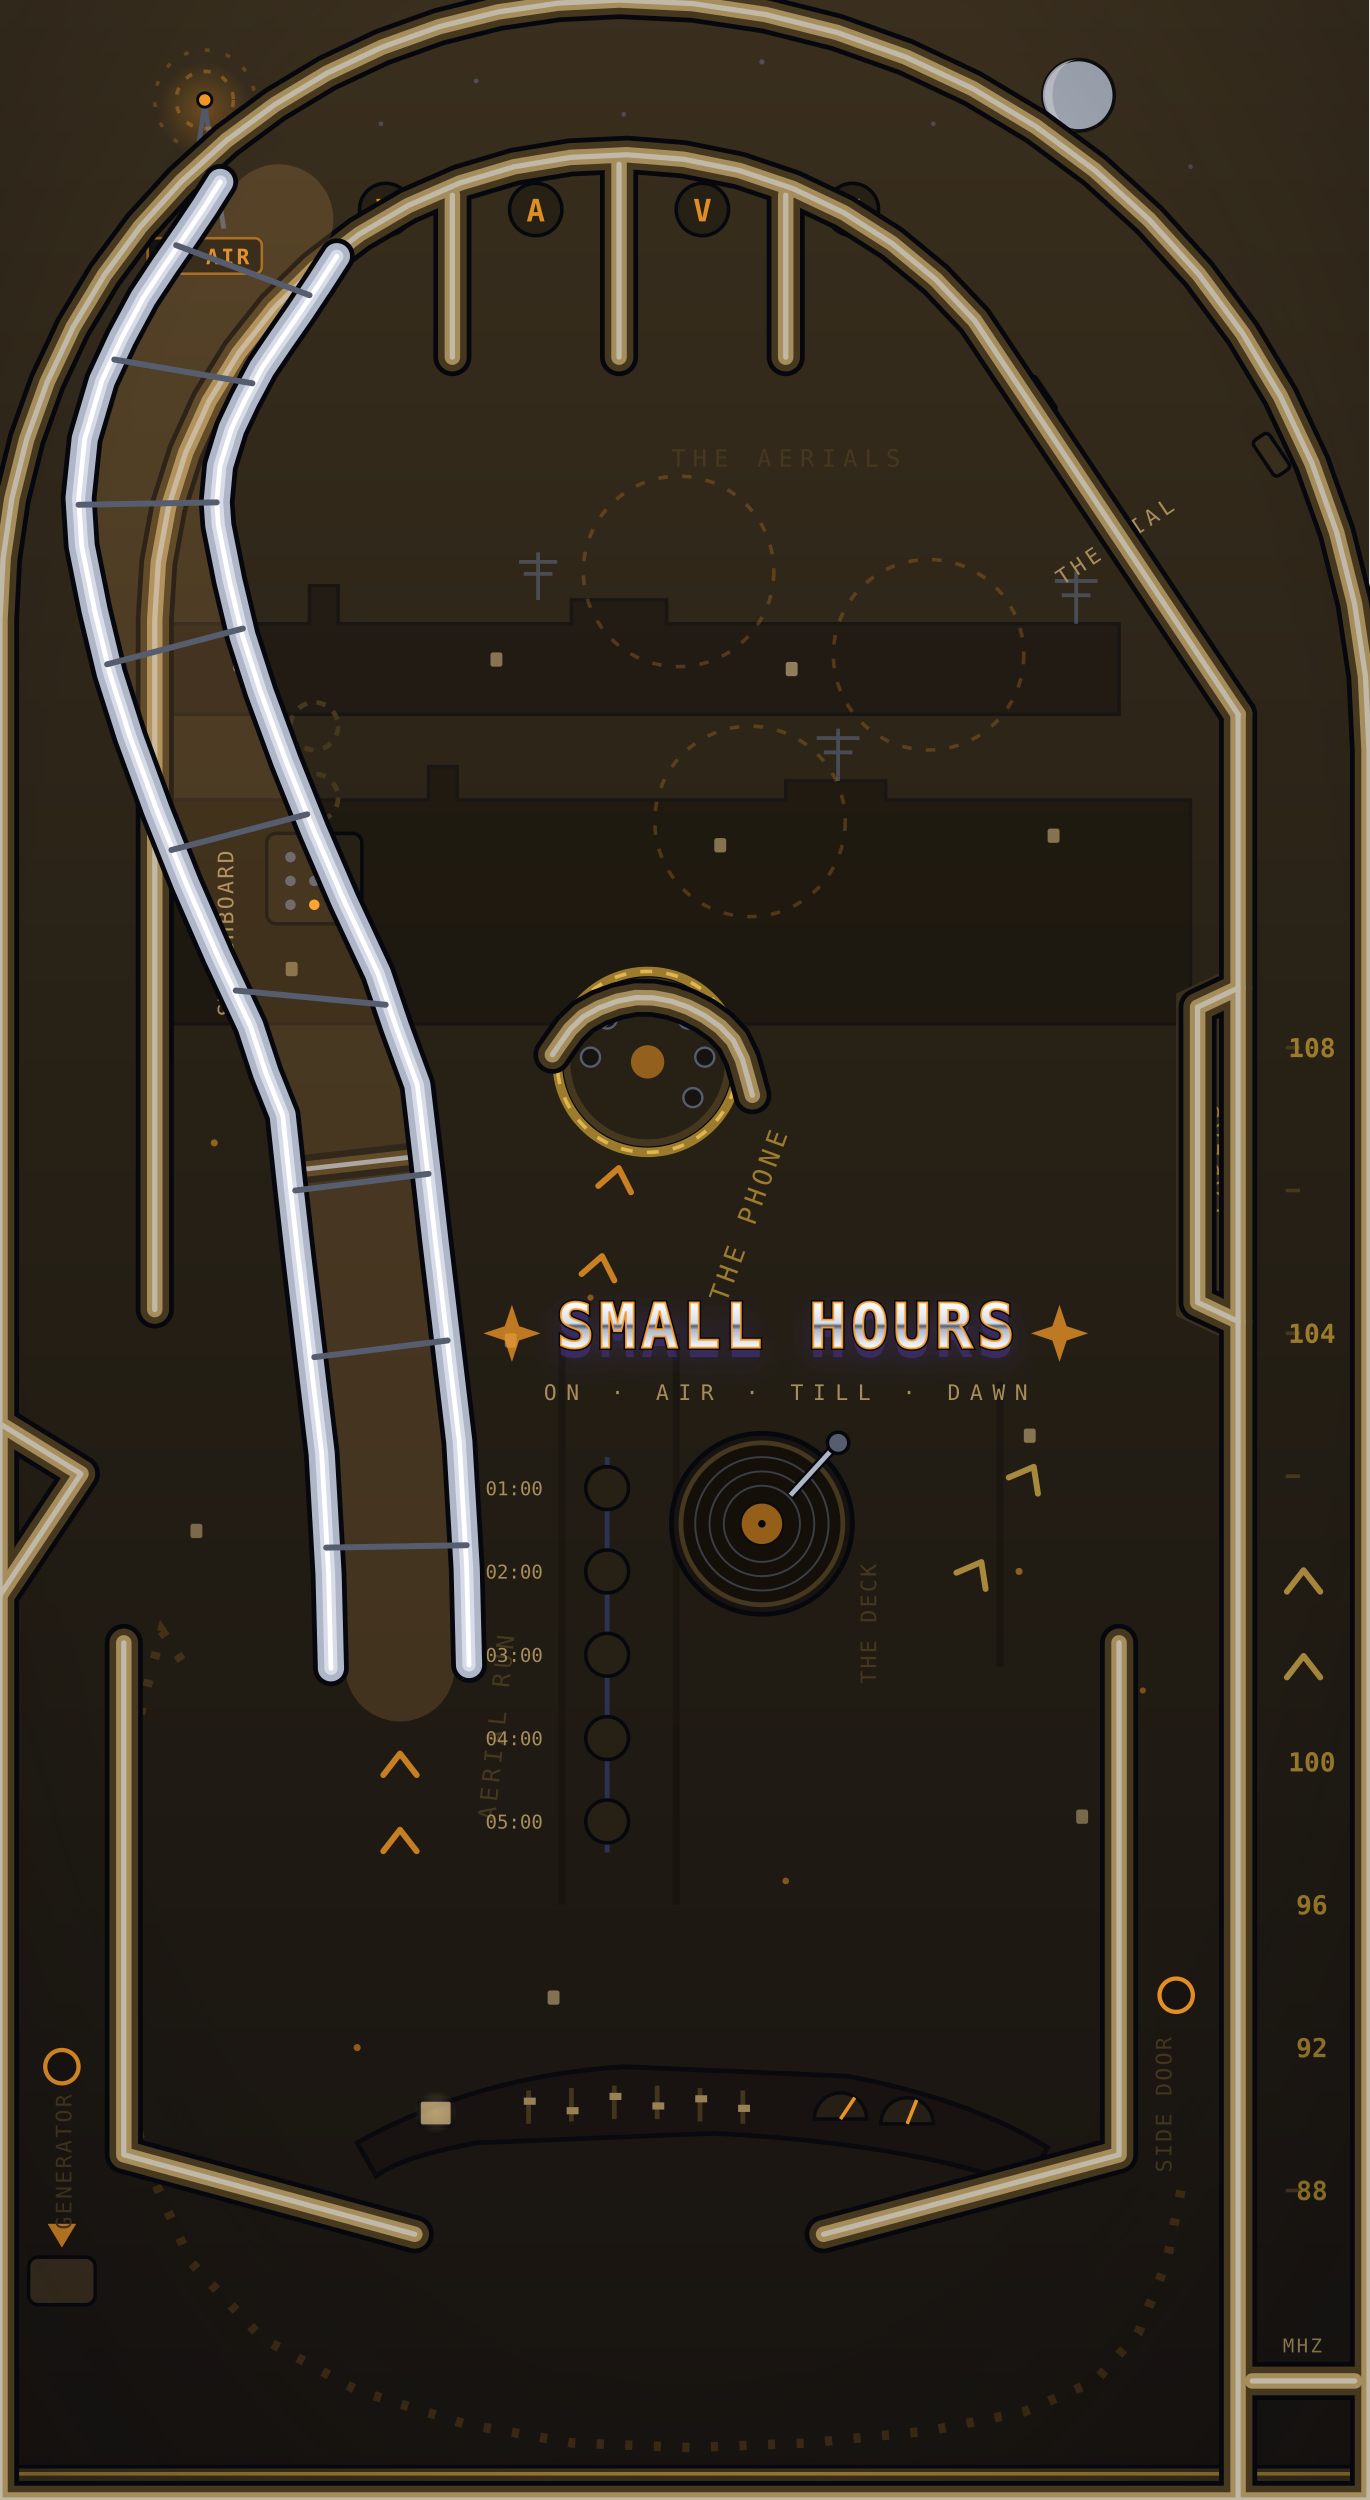
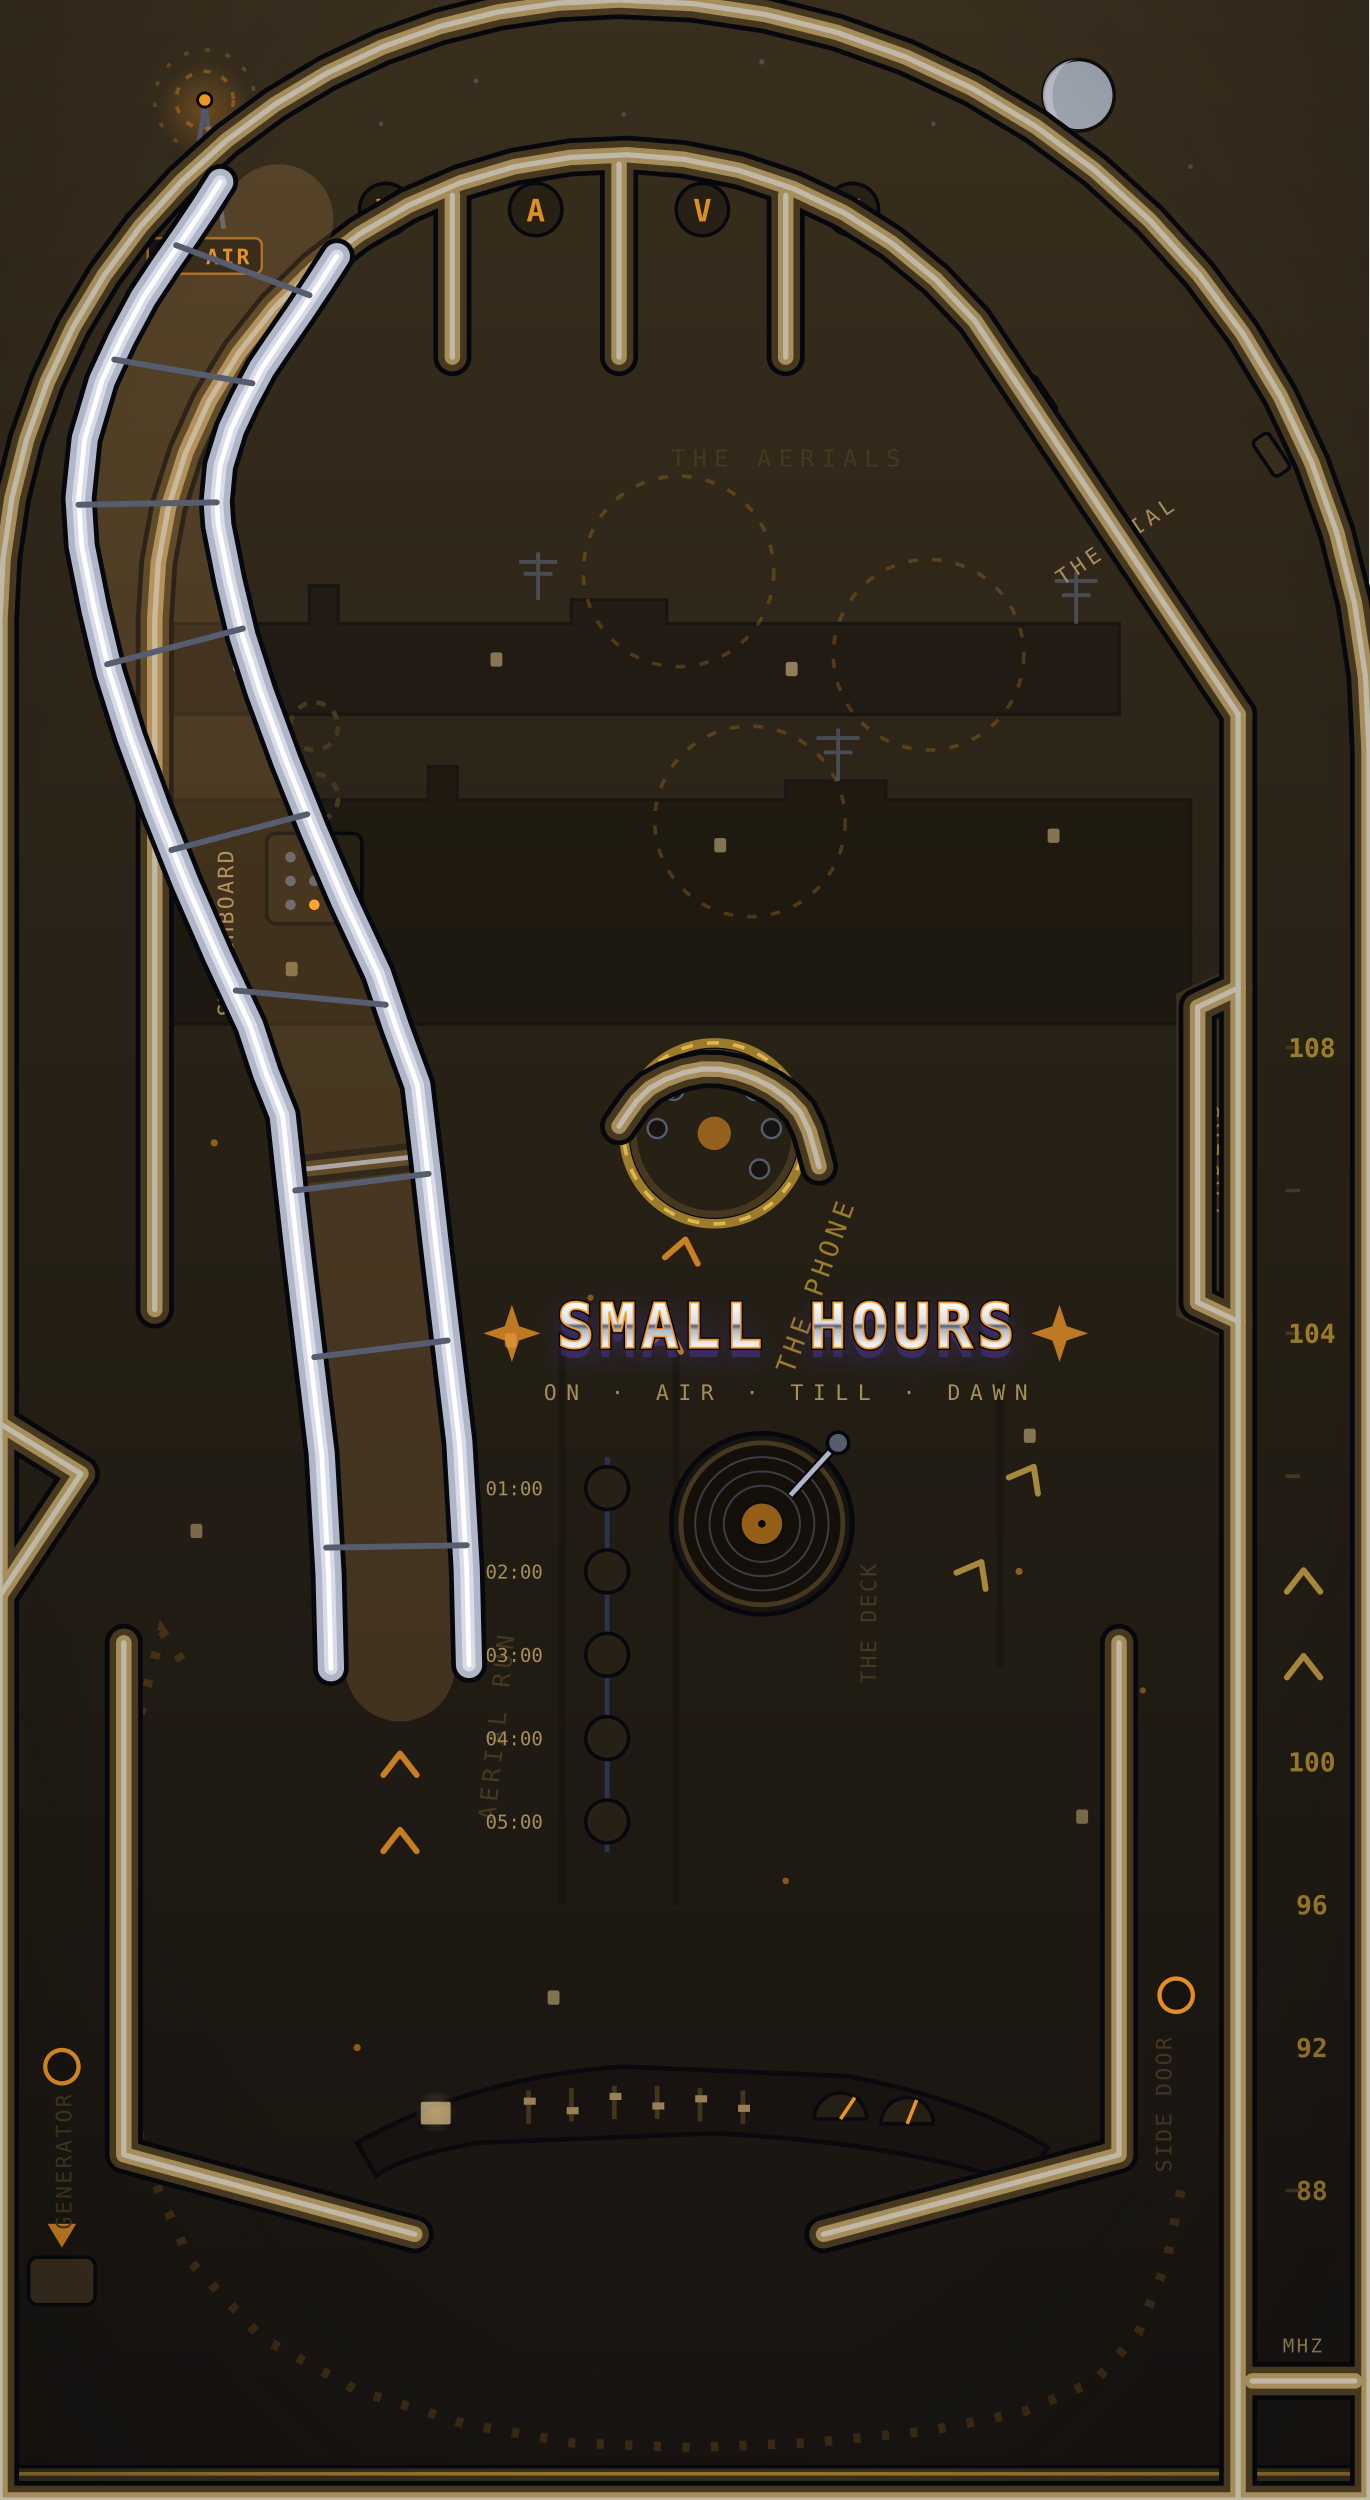
<svg xmlns="http://www.w3.org/2000/svg" viewBox="0 0 575 1050" width="575" height="1050">
  <defs>
    <linearGradient id="rooftopGrad" x1="0" y1="0" x2="0" y2="1">
      <stop offset="0" stop-color="#3a2f1e" />
      <stop offset="0.45" stop-color="#262015" />
      <stop offset="1" stop-color="#171310" />
    </linearGradient>
    <radialGradient id="vignette" cx="0.5" cy="0.45" r="0.8">
      <stop offset="0.6" stop-color="#07080d" stop-opacity="0" />
      <stop offset="1" stop-color="#07080d" stop-opacity="0.34" />
    </radialGradient>
    <linearGradient id="chromeText" x1="0" y1="0" x2="0" y2="1">
      <stop offset="0" stop-color="#ffffff" />
      <stop offset="0.46" stop-color="#d7dce8" />
      <stop offset="0.52" stop-color="#565d6e" />
      <stop offset="0.60" stop-color="#aeb6c8" />
      <stop offset="1" stop-color="#ffffff" />
    </linearGradient>
    <radialGradient id="amberGlow" cx="0.5" cy="0.5" r="0.5">
      <stop offset="0" stop-color="#ffa028" stop-opacity="0.3" />
      <stop offset="1" stop-color="#ffa028" stop-opacity="0" />
    </radialGradient>
    <radialGradient id="lampGlow" cx="0.5" cy="0.5" r="0.5">
      <stop offset="0" stop-color="#ffdf9e" stop-opacity="0.32" />
      <stop offset="1" stop-color="#ffdf9e" stop-opacity="0" />
    </radialGradient>
    <filter id="glowSoft" x="-60%" y="-60%" width="220%" height="220%">
      <feGaussianBlur stdDeviation="6" result="b" />
      <feMerge>
        <feMergeNode in="b" />
        <feMergeNode in="SourceGraphic" />
      </feMerge>
    </filter>
  </defs>
  <g id="art-field">
    <rect x="0" y="0" width="575" height="1050" fill="url(#rooftopGrad)" />
    <g opacity="0.85">
      <circle cx="453" cy="40" r="15" fill="#aeb6c8" stroke="#07080d" stroke-width="1.5" />
      <path d="M 453 25 a 15 15 0 0 0 0 30 a 11 15 0 0 1 0 -30 Z" fill="#d7dce8" opacity="0.8" />
    </g>
    <g fill="#7f8fc9">
      <circle cx="200" cy="34" r="1" opacity="0.35" />
      <circle cx="320" cy="26" r="1.1" opacity="0.35" />
      <circle cx="392" cy="52" r="1" opacity="0.3" />
      <circle cx="262" cy="48" r="1" opacity="0.3" />
      <circle cx="500" cy="70" r="1" opacity="0.3" />
      <circle cx="160" cy="52" r="1" opacity="0.3" />
    </g>
    <g stroke="#07080d" stroke-width="1.5">
      <path d="M 60 262 L 130 262 L 130 246 L 142 246 L 142 262 L 240 262 L 240 252 L 280 252 L 280 262 L 470 262 L 470 300 L 60 300 Z" fill="#171310" opacity="0.55" />
      <path d="M 60 336 L 180 336 L 180 322 L 192 322 L 192 336 L 330 336 L 330 328 L 372 328 L 372 336 L 500 336 L 500 430 L 60 430 Z" fill="#141009" opacity="0.5" />
    </g>
    <g stroke="#565d6e" stroke-width="1.6" fill="none" opacity="0.7">
      <path d="M 226 252 L 226 232 M 218 236 L 234 236 M 220 241 L 232 241" />
      <path d="M 452 262 L 452 240 M 443 244 L 461 244 M 446 250 L 458 250" />
      <path d="M 352 328 L 352 306 M 343 310 L 361 310 M 346 316 L 358 316" />
    </g>
    <g fill="#ffdf9e">
      <rect x="98" y="276" width="5" height="6" rx="1" opacity="0.5" />
      <rect x="206" y="274" width="5" height="6" rx="1" opacity="0.45" />
      <rect x="330" y="278" width="5" height="6" rx="1" opacity="0.5" />
      <rect x="440" y="348" width="5" height="6" rx="1" opacity="0.45" />
      <rect x="120" y="404" width="5" height="6" rx="1" opacity="0.4" />
      <rect x="300" y="352" width="5" height="6" rx="1" opacity="0.45" />
      <rect x="212" y="560" width="5" height="6" rx="1" opacity="0.4" />
      <rect x="430" y="600" width="5" height="6" rx="1" opacity="0.45" />
      <rect x="80" y="640" width="5" height="6" rx="1" opacity="0.4" />
      <rect x="452" y="760" width="5" height="6" rx="1" opacity="0.4" />
      <rect x="230" y="836" width="5" height="6" rx="1" opacity="0.45" />
    </g>
    <g fill="#ffa028">
      <circle cx="90" cy="480" r="1.5" opacity="0.5" />
      <circle cx="248" cy="545" r="1.3" opacity="0.45" />
      <circle cx="428" cy="660" r="1.5" opacity="0.5" />
      <circle cx="330" cy="790" r="1.4" opacity="0.45" />
      <circle cx="150" cy="860" r="1.5" opacity="0.5" />
      <circle cx="480" cy="710" r="1.3" opacity="0.4" />
    </g>
    <g stroke="#141009" stroke-width="3" opacity="0.5">
      <line x1="236" y1="560" x2="236" y2="800" />
      <line x1="284" y1="560" x2="284" y2="800" />
      <line x1="420" y1="580" x2="420" y2="700" />
    </g>
  </g>
  <g id="art-motifs">
    <g stroke="#07080d" stroke-width="1.5">
      <circle cx="162" cy="88" r="11" fill="#262015" />
      <circle cx="225" cy="88" r="11" fill="#262015" />
      <circle cx="295" cy="88" r="11" fill="#262015" />
      <circle cx="358" cy="88" r="11" fill="#262015" />
    </g>
    <g font-family="ui-monospace, monospace" font-size="13" font-weight="700" fill="#ffa028" text-anchor="middle" opacity="0.85">
      <text x="162" y="93">W</text>
      <text x="225" y="93">A</text>
      <text x="295" y="93">V</text>
      <text x="358" y="93">E</text>
    </g>
    <g id="art-mast">
      <circle cx="86" cy="46" r="20" fill="url(#amberGlow)" stroke="none" />
      <g stroke="#565d6e" stroke-width="2" fill="none">
        <path d="M 78 96 L 86 44 L 94 96" />
        <path d="M 80 84 L 92 84 M 81.5 72 L 90.5 72 M 83 60 L 89 60" />
        <path d="M 80 84 L 90.5 72 M 92 84 L 81.5 72 M 81.5 72 L 89 60 M 90.5 72 L 83 60" />
      </g>
      <circle cx="86" cy="42" r="3" fill="#ffa028" stroke="#07080d" stroke-width="1.2" />
      <g fill="none" stroke="#ffa028" opacity="0.35" stroke-width="1.5">
        <circle cx="86" cy="42" r="12" stroke-dasharray="3 5" />
        <circle cx="86" cy="42" r="21" stroke-dasharray="2 7" opacity="0.7" />
      </g>
      <rect x="62" y="100" width="48" height="15" rx="3" fill="#171310" stroke="#07080d" stroke-width="1.5" />
      <rect x="62" y="100" width="48" height="15" rx="3" fill="none" stroke="#ffa028" stroke-width="1.2" opacity="0.6" />
      <text x="86" y="111" text-anchor="middle" font-family="ui-monospace, monospace" font-size="9" letter-spacing="1" font-weight="700" fill="#ffa028" opacity="0.85">ON AIR</text>
    </g>
    <g fill="none" stroke="#ffa028" opacity="0.22" stroke-width="1.5">
      <circle cx="285" cy="240" r="40" stroke-dasharray="4 6" />
      <circle cx="390" cy="275" r="40" stroke-dasharray="4 6" />
      <circle cx="315" cy="345" r="40" stroke-dasharray="4 6" />
    </g>
    <text x="330" y="196" text-anchor="middle" font-family="ui-monospace, monospace" font-size="10" letter-spacing="3" fill="#46381f">THE AERIALS</text>
    <g id="art-switchboard">
      <rect x="112" y="350" width="40" height="38" rx="4" fill="#262015" stroke="#07080d" stroke-width="1.5" />
      <g fill="#565d6e">
        <circle cx="122" cy="360" r="2.2" />
        <circle cx="132" cy="360" r="2.2" />
        <circle cx="142" cy="360" r="2.2" />
        <circle cx="122" cy="370" r="2.2" />
        <circle cx="132" cy="370" r="2.2" />
        <circle cx="142" cy="370" r="2.2" />
        <circle cx="122" cy="380" r="2.2" />
        <circle cx="142" cy="380" r="2.2" />
      </g>
      <circle cx="132" cy="380" r="2.2" fill="#ffa028" />
      <circle cx="132" cy="335" r="10" fill="none" stroke="#46381f" stroke-width="2" stroke-dasharray="4 4" />
      <circle cx="132" cy="305" r="10" fill="none" stroke="#46381f" stroke-width="2" stroke-dasharray="4 4" />
      <text x="98" y="392" text-anchor="middle" font-family="ui-monospace, monospace" font-size="9" letter-spacing="1" fill="#a68d5c" transform="rotate(-90 98 392)">SWITCHBOARD</text>
    </g>
    <g id="art-phone">
-       <circle cx="272" cy="446" r="40" fill="#07080d" />
-       <circle cx="272" cy="446" r="34" fill="#262015" />
-       <circle cx="272" cy="446" r="34" fill="none" stroke="#46381f" stroke-width="3" />
-       <circle cx="272" cy="446" r="38" fill="none" stroke="#9c7c2c" stroke-width="4" />
-       <circle cx="272" cy="446" r="38" fill="none" stroke="#e0b64e" stroke-width="1.5" stroke-dasharray="5 6" />
+       <circle cx="300" cy="476" r="40" fill="#07080d" />
+       <circle cx="300" cy="476" r="34" fill="#262015" />
+       <circle cx="300" cy="476" r="34" fill="none" stroke="#46381f" stroke-width="3" />
+       <circle cx="300" cy="476" r="38" fill="none" stroke="#9c7c2c" stroke-width="4" />
+       <circle cx="300" cy="476" r="38" fill="none" stroke="#e0b64e" stroke-width="1.5" stroke-dasharray="5 6" />
      <g fill="#171310" stroke="#565d6e" stroke-width="1">
-         <circle cx="272" cy="422" r="4" />
-         <circle cx="289" cy="428" r="4" />
-         <circle cx="296" cy="444" r="4" />
-         <circle cx="291" cy="461" r="4" />
-         <circle cx="255" cy="428" r="4" />
-         <circle cx="248" cy="444" r="4" />
-       </g>
-       <circle cx="272" cy="446" r="7" fill="#ffa028" opacity="0.5" />
-       <path d="M 254 430 a 24 24 0 0 1 11 -7" stroke="#a68d5c" stroke-width="2.5" fill="none" stroke-linecap="round" />
+         <circle cx="300" cy="452" r="4" />
+         <circle cx="317" cy="458" r="4" />
+         <circle cx="324" cy="474" r="4" />
+         <circle cx="319" cy="491" r="4" />
+         <circle cx="283" cy="458" r="4" />
+         <circle cx="276" cy="474" r="4" />
+       </g>
+       <circle cx="300" cy="476" r="7" fill="#ffa028" opacity="0.5" />
+       <path d="M 282 460 a 24 24 0 0 1 11 -7" stroke="#a68d5c" stroke-width="2.5" fill="none" stroke-linecap="round" />
      <g stroke="#ffa028" stroke-width="2.5" fill="none" stroke-linecap="round" stroke-linejoin="round" opacity="0.75">
-         <path d="M 252 499.5 L 259 490.5 L 266 499.5" transform="rotate(11 259 495)" />
-         <path d="M 245 536.5 L 252 527.5 L 259 536.5" transform="rotate(11 252 532)" />
-       </g>
-       <text x="318" y="512" text-anchor="middle" font-family="ui-monospace, monospace" font-size="11" letter-spacing="2" fill="#9c7c2c" transform="rotate(-70 318 512)">THE PHONE</text>
+         <path d="M 280 529.5 L 287 520.5 L 294 529.5" transform="rotate(11 287 525)" />
+         <path d="M 273 566.5 L 280 557.5 L 287 566.5" transform="rotate(11 280 562)" />
+       </g>
+       <text x="346" y="542" text-anchor="middle" font-family="ui-monospace, monospace" font-size="11" letter-spacing="2" fill="#9c7c2c" transform="rotate(-70 346 542)">THE PHONE</text>
    </g>
    <g id="art-faders">
      <path d="M 520 415 L 503 423 L 503 547 L 520 555" fill="none" stroke="#3a2f1e" stroke-width="18" />
      <g fill="#ffa028" opacity="0.7">
        <circle cx="508" cy="432" r="1.6" />
        <circle cx="508" cy="485" r="1.6" />
        <circle cx="508" cy="538" r="1.6" />
      </g>
      <text x="512" y="487" text-anchor="middle" font-family="ui-monospace, monospace" font-size="10" letter-spacing="2" fill="#9c7c2c" transform="rotate(-90 512 487)">FADERS</text>
      <g stroke="#e0b64e" stroke-width="2.5" fill="none" stroke-linecap="round" stroke-linejoin="round" opacity="0.7">
        <path d="M 425 624.5 L 432 615.5 L 439 624.5" transform="rotate(29 432 620)" />
        <path d="M 403 664.5 L 410 655.5 L 417 664.5" transform="rotate(29 410 660)" />
      </g>
    </g>
    <g id="art-deck">
      <circle cx="320" cy="640" r="38" fill="#171310" stroke="#07080d" stroke-width="2" />
      <circle cx="320" cy="640" r="34" fill="#141009" stroke="#46381f" stroke-width="2" />
      <g fill="none" stroke="#565d6e" stroke-width="0.8" opacity="0.6">
        <circle cx="320" cy="640" r="28" />
        <circle cx="320" cy="640" r="22" />
        <circle cx="320" cy="640" r="16" />
      </g>
      <circle cx="320" cy="640" r="9" fill="#ffa028" opacity="0.55" stroke="#07080d" stroke-width="1" />
      <circle cx="320" cy="640" r="1.6" fill="#07080d" />
      <line x1="352" y1="606" x2="332" y2="628" stroke="#07080d" stroke-width="4" />
      <line x1="352" y1="606" x2="332" y2="628" stroke="#aeb6c8" stroke-width="2" />
      <circle cx="352" cy="606" r="4.5" fill="#565d6e" stroke="#07080d" stroke-width="1.5" />
      <text x="368" y="682" text-anchor="middle" font-family="ui-monospace, monospace" font-size="9" letter-spacing="1" fill="#46381f" transform="rotate(-90 368 682)">THE DECK</text>
    </g>
    <g id="art-aerial-mouth">
      <g stroke="#ffa028" stroke-width="2.5" fill="none" stroke-linecap="round" stroke-linejoin="round" opacity="0.75">
        <path d="M 161 777.5 L 168 768.5 L 175 777.5" />
        <path d="M 161 745.5 L 168 736.5 L 175 745.5" />
      </g>
      <text x="212" y="726" text-anchor="middle" font-family="ui-monospace, monospace" font-size="10" letter-spacing="2" fill="#46381f" transform="rotate(-84 212 726)">AERIAL RUN</text>
    </g>
    <g id="art-clock">
      <line x1="255" y1="612" x2="255" y2="778" stroke="#2c3352" stroke-width="2" />
      <g stroke="#07080d" stroke-width="1.5" fill="#262015">
        <circle cx="255" cy="625" r="9" />
        <circle cx="255" cy="660" r="9" />
        <circle cx="255" cy="695" r="9" />
        <circle cx="255" cy="730" r="9" />
        <circle cx="255" cy="765" r="9" />
      </g>
      <g font-family="ui-monospace, monospace" font-size="8" fill="#a68d5c">
        <text x="228" y="628" text-anchor="end">01:00</text>
        <text x="228" y="663" text-anchor="end">02:00</text>
        <text x="228" y="698" text-anchor="end">03:00</text>
        <text x="228" y="733" text-anchor="end">04:00</text>
        <text x="228" y="768" text-anchor="end">05:00</text>
      </g>
    </g>
    <g id="art-outlanes">
      <rect x="12" y="948" width="28" height="20" rx="4" fill="#3a2f1e" stroke="#07080d" stroke-width="1.5" />
      <path d="M 26 944 L 20 934 L 32 934 Z" fill="#ffa028" opacity="0.8" />
      <circle cx="26" cy="868" r="7" fill="#171310" stroke="#07080d" stroke-width="1.5" />
      <circle cx="26" cy="868" r="7" fill="none" stroke="#ffa028" stroke-width="1.8" opacity="0.9" />
      <text x="30" y="908" text-anchor="middle" font-family="ui-monospace, monospace" font-size="9" letter-spacing="1" fill="#46381f" transform="rotate(-90 30 908)">GENERATOR</text>
      <circle cx="494" cy="838" r="7" fill="#171310" stroke="#07080d" stroke-width="1.5" />
      <circle cx="494" cy="838" r="7" fill="none" stroke="#ffa028" stroke-width="1.8" opacity="0.9" />
      <text x="492" y="884" text-anchor="middle" font-family="ui-monospace, monospace" font-size="9" letter-spacing="1" fill="#46381f" transform="rotate(-90 492 884)">SIDE DOOR</text>
      <path d="M 496 920 L 490 950 L 478 980 L 460 1000 L 430 1013 L 390 1021 L 340 1026 L 290 1028 L 240 1026 L 195 1018 L 150 1004 L 110 982 L 80 950 L 60 905 L 50 850 L 48 800 L 52 755 L 60 715 L 68 685 L 78 700" fill="none" stroke="#ffa028" stroke-width="4" stroke-dasharray="3 9" opacity="0.16" />
    </g>
    <g id="art-studio" opacity="0.9">
      <path d="M 150 900 Q 200 872 262 868 L 356 872 Q 408 882 440 902 L 430 918 Q 380 900 300 896 L 200 900 Q 168 906 158 914 Z" fill="#171310" stroke="#07080d" stroke-width="2" />
      <g stroke="#46381f" stroke-width="2">
        <line x1="222" y1="878" x2="222" y2="892" />
        <line x1="240" y1="877" x2="240" y2="891" />
        <line x1="258" y1="876" x2="258" y2="890" />
        <line x1="276" y1="876" x2="276" y2="890" />
        <line x1="294" y1="877" x2="294" y2="891" />
        <line x1="312" y1="878" x2="312" y2="892" />
      </g>
      <g fill="#a68d5c">
        <rect x="220" y="881" width="5" height="3" />
        <rect x="238" y="885" width="5" height="3" />
        <rect x="256" y="879" width="5" height="3" />
        <rect x="274" y="883" width="5" height="3" />
        <rect x="292" y="880" width="5" height="3" />
        <rect x="310" y="884" width="5" height="3" />
      </g>
      <g>
        <path d="M 342 890 a 11 11 0 0 1 22 0 Z" fill="#262015" stroke="#07080d" stroke-width="1.5" />
        <line x1="353" y1="890" x2="359" y2="881" stroke="#ffa028" stroke-width="1.5" />
        <path d="M 370 892 a 11 11 0 0 1 22 0 Z" fill="#262015" stroke="#07080d" stroke-width="1.5" />
        <line x1="381" y1="892" x2="385" y2="882" stroke="#ffa028" stroke-width="1.5" />
      </g>
      <rect x="176" y="882" width="14" height="11" rx="1.5" fill="#ffdf9e" opacity="0.65" stroke="#07080d" stroke-width="1.5" />
      <circle cx="183" cy="887" r="9" fill="url(#lampGlow)" />
    </g>
    <g id="art-wordmark">
      <path d="M 215 548 L 218 557 L 227 560 L 218 563 L 215 572 L 212 563 L 203 560 L 212 557 Z" fill="#ffa028" opacity="0.7" />
      <path d="M 445 548 L 448 557 L 457 560 L 448 563 L 445 572 L 442 563 L 433 560 L 442 557 Z" fill="#ffa028" opacity="0.7" />
      <text x="330" y="570" text-anchor="middle" font-family="ui-monospace, monospace" font-size="26" font-weight="800" letter-spacing="2" fill="#4e37a8" opacity="0.5" filter="url(#glowSoft)">SMALL HOURS</text>
      <text x="330" y="566" text-anchor="middle" font-family="ui-monospace, monospace" font-size="26" font-weight="800" letter-spacing="2" fill="url(#chromeText)" stroke="#07080d" stroke-width="2" paint-order="stroke">SMALL HOURS</text>
      <text x="330" y="566" text-anchor="middle" font-family="ui-monospace, monospace" font-size="26" font-weight="800" letter-spacing="2" fill="none" stroke="#ffa028" stroke-width="0.8" opacity="0.9">SMALL HOURS</text>
      <text x="330" y="588" text-anchor="middle" font-family="ui-monospace, monospace" font-size="9" letter-spacing="4" fill="#a68d5c">ON · AIR · TILL · DAWN</text>
    </g>
    <rect x="0" y="1036" width="575" height="14" fill="#3a2f1e" stroke="#07080d" stroke-width="1.5" />
    <line x1="0" y1="1039" x2="575" y2="1039" stroke="#9c7c2c" stroke-width="1.5" />
  </g>
  <g id="art-lane">
    <g stroke="#46381f" stroke-width="1.5">
      <line x1="540" y1="440" x2="546" y2="440" />
      <line x1="540" y1="500" x2="546" y2="500" />
      <line x1="540" y1="560" x2="546" y2="560" />
      <line x1="540" y1="620" x2="546" y2="620" />
      <line x1="540" y1="920" x2="546" y2="920" />
    </g>
    <g font-family="ui-monospace, monospace" font-size="11" font-weight="700" fill="#9c7c2c" text-anchor="middle">
      <text x="551" y="924">88</text>
      <text x="551" y="864">92</text>
      <text x="551" y="804">96</text>
      <text x="551" y="744">100</text>
      <text x="551" y="564">104</text>
      <text x="551" y="444">108</text>
    </g>
    <text x="547" y="988" text-anchor="middle" font-family="ui-monospace, monospace" font-size="8" letter-spacing="1" fill="#a68d5c">MHZ</text>
    <g stroke="#e0b64e" stroke-width="2.5" fill="none" stroke-linecap="round" stroke-linejoin="round" opacity="0.7">
      <path d="M 540.5 704.5 L 547.5 695.5 L 554.5 704.5" />
      <path d="M 540.5 668.5 L 547.5 659.5 L 554.5 668.5" />
    </g>
    <g fill="#3a2f1e" stroke="#07080d" stroke-width="1.5">
      <rect x="432" y="158" width="8" height="18" rx="2" transform="rotate(-34 436 167)" />
      <rect x="530" y="182" width="8" height="18" rx="2" transform="rotate(-34 534 191)" />
    </g>
    <text x="470" y="230" text-anchor="middle" font-family="ui-monospace, monospace" font-size="9" letter-spacing="2" fill="#a68d5c" transform="rotate(-34 470 230)">THE DIAL</text>
  </g>
  <g id="art-vignette">
    <rect x="0" y="0" width="575" height="1050" fill="url(#vignette)" />
  </g>
  <defs>
    <g id="collision-paths" fill="none">
      <path data-width="12" data-z="all" id="collision-loop-shell" d="M 0 1050 L 0 260 L 1.3 234.5 L 5 209.3 L 11.2 184.5 L 19.8 160.5 L 30.7 137.4 L 43.8 115.6 L 59 95.1 L 76.2 76.2 L 95.1 59 L 115.6 43.8 L 137.4 30.7 L 160.5 19.8 L 184.5 11.2 L 209.3 5 L 234.5 1.3 L 260 0 L 290.9 1.5 L 321.5 6.1 L 351.4 13.6 L 380.5 24 L 408.5 37.2 L 435 53.1 L 459.8 71.5 L 482.7 92.3 L 503.5 115.2 L 521.9 140 L 537.8 166.5 L 551 194.5 L 561.4 223.6 L 568.9 253.5 L 573.5 284.1 L 575 315 L 575 1050 Z" />
      <path data-width="12" data-z="all" id="collision-wall-lane" d="M 520 300 L 520 1050" />
      <path data-width="12" id="collision-wall-orbit" d="M 65 550 L 65 260 L 66.5 236.2 L 70.8 212.8 L 78 190.1 L 87.8 168.5 L 100.3 148.2 L 115.1 129.5 L 132.1 112.8 L 151 98.3 L 171.5 86.3 L 193.3 76.8 L 216.1 70 L 239.6 66.1 L 263.4 65 L 287.1 66.9 L 310.5 71.6 L 333 79.2 L 354.5 89.4 L 374.6 102.2 L 393 117.4 L 409.4 134.7 L 520 300" />
      <path data-width="12" id="collision-wall-divider-1" d="M 190 82 L 190 150" />
      <path data-width="12" id="collision-wall-divider-2" d="M 260 69 L 260 150" />
      <path data-width="12" id="collision-wall-divider-3" d="M 330 82 L 330 150" />
      <path data-width="12" id="collision-wall-deflector" d="M 0 598 L 34 619 L 0 670" />
      <path data-width="12" id="collision-wall-guide-left" d="M 52 690 L 52 905 L 174.2 938.4" />
      <path data-width="12" id="collision-wall-guide-right" d="M 470 690 L 470 905 L 345.9 938.4" />
-       <path data-width="12" id="collision-wall-phone-hood" d="M 316 460 L 314.3 453.7 L 311.8 444.9 L 308 437 L 302.6 431.3 L 296 426.6 L 289 423 L 281.9 420.5 L 274.4 419.1 L 267 419 L 259.3 420.5 L 251.7 423.3 L 245 427 L 239.5 432.3 L 235 438.6 L 232 443" />
+       <path data-width="12" id="collision-wall-phone-hood" d="M 344 490 L 342.3 483.7 L 339.8 474.9 L 336 467 L 330.6 461.3 L 324 456.6 L 317 453 L 309.9 450.5 L 302.4 449.1 L 295 449 L 287.3 450.5 L 279.7 453.3 L 273 457 L 267.5 462.3 L 263 468.6 L 260 473" />
      <path data-width="12" id="collision-wall-bank-housing" d="M 520 415 L 503 423 L 503 547 L 520 555" />
      <path data-width="12" id="collision-wall-plunger-saddle" d="M 526 1000 L 569 1000" />
    </g>
    <g id="collision-paths-elevated" fill="none">
      <path data-width="12" data-surface="aerial" id="collision-wall-aerial-west" d="M 139 700.7 L 138 661.3 L 135.1 610.5 L 130.2 569.4 L 125.2 527.4 L 121.7 496.3 L 118.7 468.3 L 111.7 450.8 L 105.2 431 L 91.6 401.9 L 78.2 371.2 L 65.9 340.4 L 54.6 309.5 L 46.1 282.8 L 39.7 256.2 L 34.3 229.3 L 33 209.2 L 35.6 184.3 L 42.8 159.9 L 51.1 142 L 60.1 125.2 L 69 111.7 L 78 98.7 L 85.7 87.2 L 92.5 76.4" />
      <path data-width="12" data-surface="aerial" id="collision-wall-aerial-east" d="M 197 699.3 L 196 658.7 L 192.9 605.5 L 187.8 562.6 L 182.8 520.6 L 179.3 489.7 L 175.3 455.7 L 166.3 431.2 L 158.8 409 L 144.4 378.1 L 131.8 348.8 L 120.1 319.6 L 109.4 290.5 L 101.9 267.2 L 96.3 243.8 L 91.7 220.7 L 91 210.8 L 92.4 195.7 L 97.2 180.1 L 102.9 168 L 109.9 154.8 L 117 144.3 L 126 131.3 L 134.3 118.8 L 141.5 107.6" />
    </g>
    <g id="collision-backs" fill="none">
      <path data-width="12" data-z-max="10" id="collision-wall-aerial-back" d="M 121.2 491.8 L 178.8 485.3" />
    </g>
  </defs>
  <g id="art-ramp-backs" fill="none" stroke-linecap="round">
    <g stroke="#07080d" stroke-width="12" opacity="0.85">
      <use href="#collision-backs" />
    </g>
    <g stroke="#46381f" stroke-width="6.5">
      <use href="#collision-backs" />
    </g>
    <g stroke="#aeb6c8" stroke-width="2" opacity="0.85">
      <use href="#collision-backs" />
    </g>
  </g>
  <g id="art-rails" fill="none" stroke-linecap="round" stroke-linejoin="round">
    <g stroke="#07080d" stroke-width="16">
      <use href="#collision-paths" />
    </g>
    <g stroke="#46381f" stroke-width="12">
      <use href="#collision-paths" />
    </g>
    <g stroke="#a68d5c" stroke-width="6.5">
      <use href="#collision-paths" />
    </g>
    <g stroke="#d7dce8" stroke-width="2.2" opacity="0.55">
      <use href="#collision-paths" />
    </g>
  </g>
  <g id="art-rails-elevated" fill="none" stroke-linecap="round" stroke-linejoin="round">
    <g stroke="#ffa028" stroke-width="46" opacity="0.12">
      <path d="M 168 700 L 167 660 L 164 608 L 159 566 L 154 524 L 150.5 493 L 147 462 L 139 441 L 132 420 L 118 390 L 105 360 L 93 330 L 82 300 L 74 275 L 68 250 L 63 225 L 62 210 L 64 190 L 70 170 L 77 155 L 85 140 L 93 128 L 102 115 L 110 103 L 117 92" />
    </g>
    <g stroke="#ffffff" stroke-width="46" opacity="0.04">
      <path d="M 168 700 L 167 660 L 164 608 L 159 566 L 154 524 L 150.5 493 L 147 462 L 139 441 L 132 420 L 118 390 L 105 360 L 93 330 L 82 300 L 74 275 L 68 250 L 63 225 L 62 210 L 64 190 L 70 170 L 77 155 L 85 140 L 93 128 L 102 115 L 110 103 L 117 92" />
    </g>
    <g stroke="#07080d" stroke-width="15">
      <use href="#collision-paths-elevated" />
    </g>
    <g stroke="#aeb6c8" stroke-width="11">
      <use href="#collision-paths-elevated" />
    </g>
    <g stroke="#d7dce8" stroke-width="5.5">
      <use href="#collision-paths-elevated" />
    </g>
    <g stroke="#ffffff" stroke-width="2">
      <use href="#collision-paths-elevated" />
    </g>
    <g stroke="#565d6e" stroke-width="2.5">
      <line x1="137" y1="650" x2="196" y2="649" />
      <line x1="132" y1="570" x2="188" y2="563" />
      <line x1="124" y1="500" x2="180" y2="493" />
      <line x1="99" y1="416" x2="162" y2="422" />
      <line x1="72" y1="357" x2="129" y2="342" />
      <line x1="45" y1="279" x2="102" y2="264" />
      <line x1="33" y1="212" x2="91" y2="211" />
      <line x1="48" y1="151" x2="106" y2="161" />
      <line x1="74" y1="103" x2="130" y2="124" />
    </g>
  </g>
  <g fill="none" stroke="none">
    <path id="height-profile-aerial-a" data-layer="1" data-surface="aerial" data-surface-width="58" data-height-from="0" data-height-to="14" d="M 168 700 L 167 660 L 164 608" />
    <path id="height-profile-aerial-b" data-layer="1" data-surface="aerial" data-surface-width="58" data-height-from="14" data-height-to="24" d="M 164 608 L 159 566 L 154 524" />
    <path id="height-profile-aerial-c" data-layer="1" data-surface="aerial" data-surface-width="58" data-height-from="24" data-height-to="31" d="M 154 524 L 150.5 493 L 147 462" />
    <path id="height-profile-aerial-d" data-layer="1" data-surface="aerial" data-surface-width="58" data-height-from="31" data-height-to="34" d="M 147 462 L 139 441 L 132 420" />
    <path id="height-profile-aerial-e" data-layer="1" data-surface="aerial" data-surface-width="58" data-height-from="34" data-height-to="34" d="M 132 420 L 118 390 L 105 360 L 93 330 L 82 300 L 74 275 L 68 250 L 63 225 L 62 210 L 64 190 L 70 170 L 77 155 L 85 140 L 93 128 L 102 115 L 110 103 L 117 92" />
    <path id="height-profile-sidedoor" data-layer="-1" data-height-from="-8" data-height-to="-8" d="M 496 920 L 490 950 L 478 980 L 460 1000 L 430 1013 L 390 1021 L 340 1026 L 290 1028 L 240 1026 L 195 1018 L 150 1004 L 110 982 L 80 950 L 60 905 L 50 850 L 48 800 L 52 755 L 60 715 L 68 685 L 78 700" />
  </g>
  <g fill="none" stroke="none">
+     <rect id="sensor-skill-nightowls" x="526" y="440" width="43" height="60" />
    <rect id="sensor-drain" x="0" y="1005" width="520" height="30" />
    <rect id="sensor-rollover-1" x="147" y="105" width="30" height="20" />
    <rect id="sensor-rollover-2" x="210" y="105" width="30" height="20" />
    <rect id="sensor-rollover-3" x="280" y="105" width="30" height="20" />
    <rect id="sensor-rollover-4" x="343" y="105" width="30" height="20" />
    <rect id="sensor-ramp-entry" x="2.5" y="492" width="60" height="16" />
    <rect id="sensor-ramp-exit" x="442" y="117" width="36" height="36" />
    <rect id="sensor-spinner" x="436" y="168" width="102" height="18" />
-     <rect id="sensor-kicker-phone" x="252" y="430" width="40" height="40" />
+     <rect id="sensor-kicker-phone" x="280" y="460" width="40" height="40" />
    <rect id="sensor-kicker-generator" x="8" y="940" width="36" height="35" />
    <rect id="sensor-kicker-switchboard" data-z-max="8" x="110" y="350" width="44" height="38" />
    <rect id="sensor-subway-sidedoor" x="478" y="900" width="36" height="35" />
  </g>
  <g fill="none" stroke="none">
    <circle id="anchor-flipper-left" cx="171" cy="950" r="5" />
    <circle id="anchor-flipper-right" cx="349" cy="950" r="5" />
    <circle id="anchor-spawn" cx="547.5" cy="980" r="5" />
    <circle id="anchor-bumper-1" cx="285" cy="240" r="5" />
    <circle id="anchor-bumper-2" cx="390" cy="275" r="5" />
    <circle id="anchor-bumper-3" cx="315" cy="345" r="5" />
-     <circle id="anchor-kicker-phone" cx="272" cy="450" r="5" />
+     <circle id="anchor-kicker-phone" cx="300" cy="480" r="5" />
    <circle id="anchor-kicker-generator" cx="44" cy="680" r="5" />
    <circle id="anchor-kicker-switchboard" cx="132" cy="369" r="5" />
    <circle id="anchor-disc-deck" cx="320" cy="640" r="5" />
  </g>
</svg>
